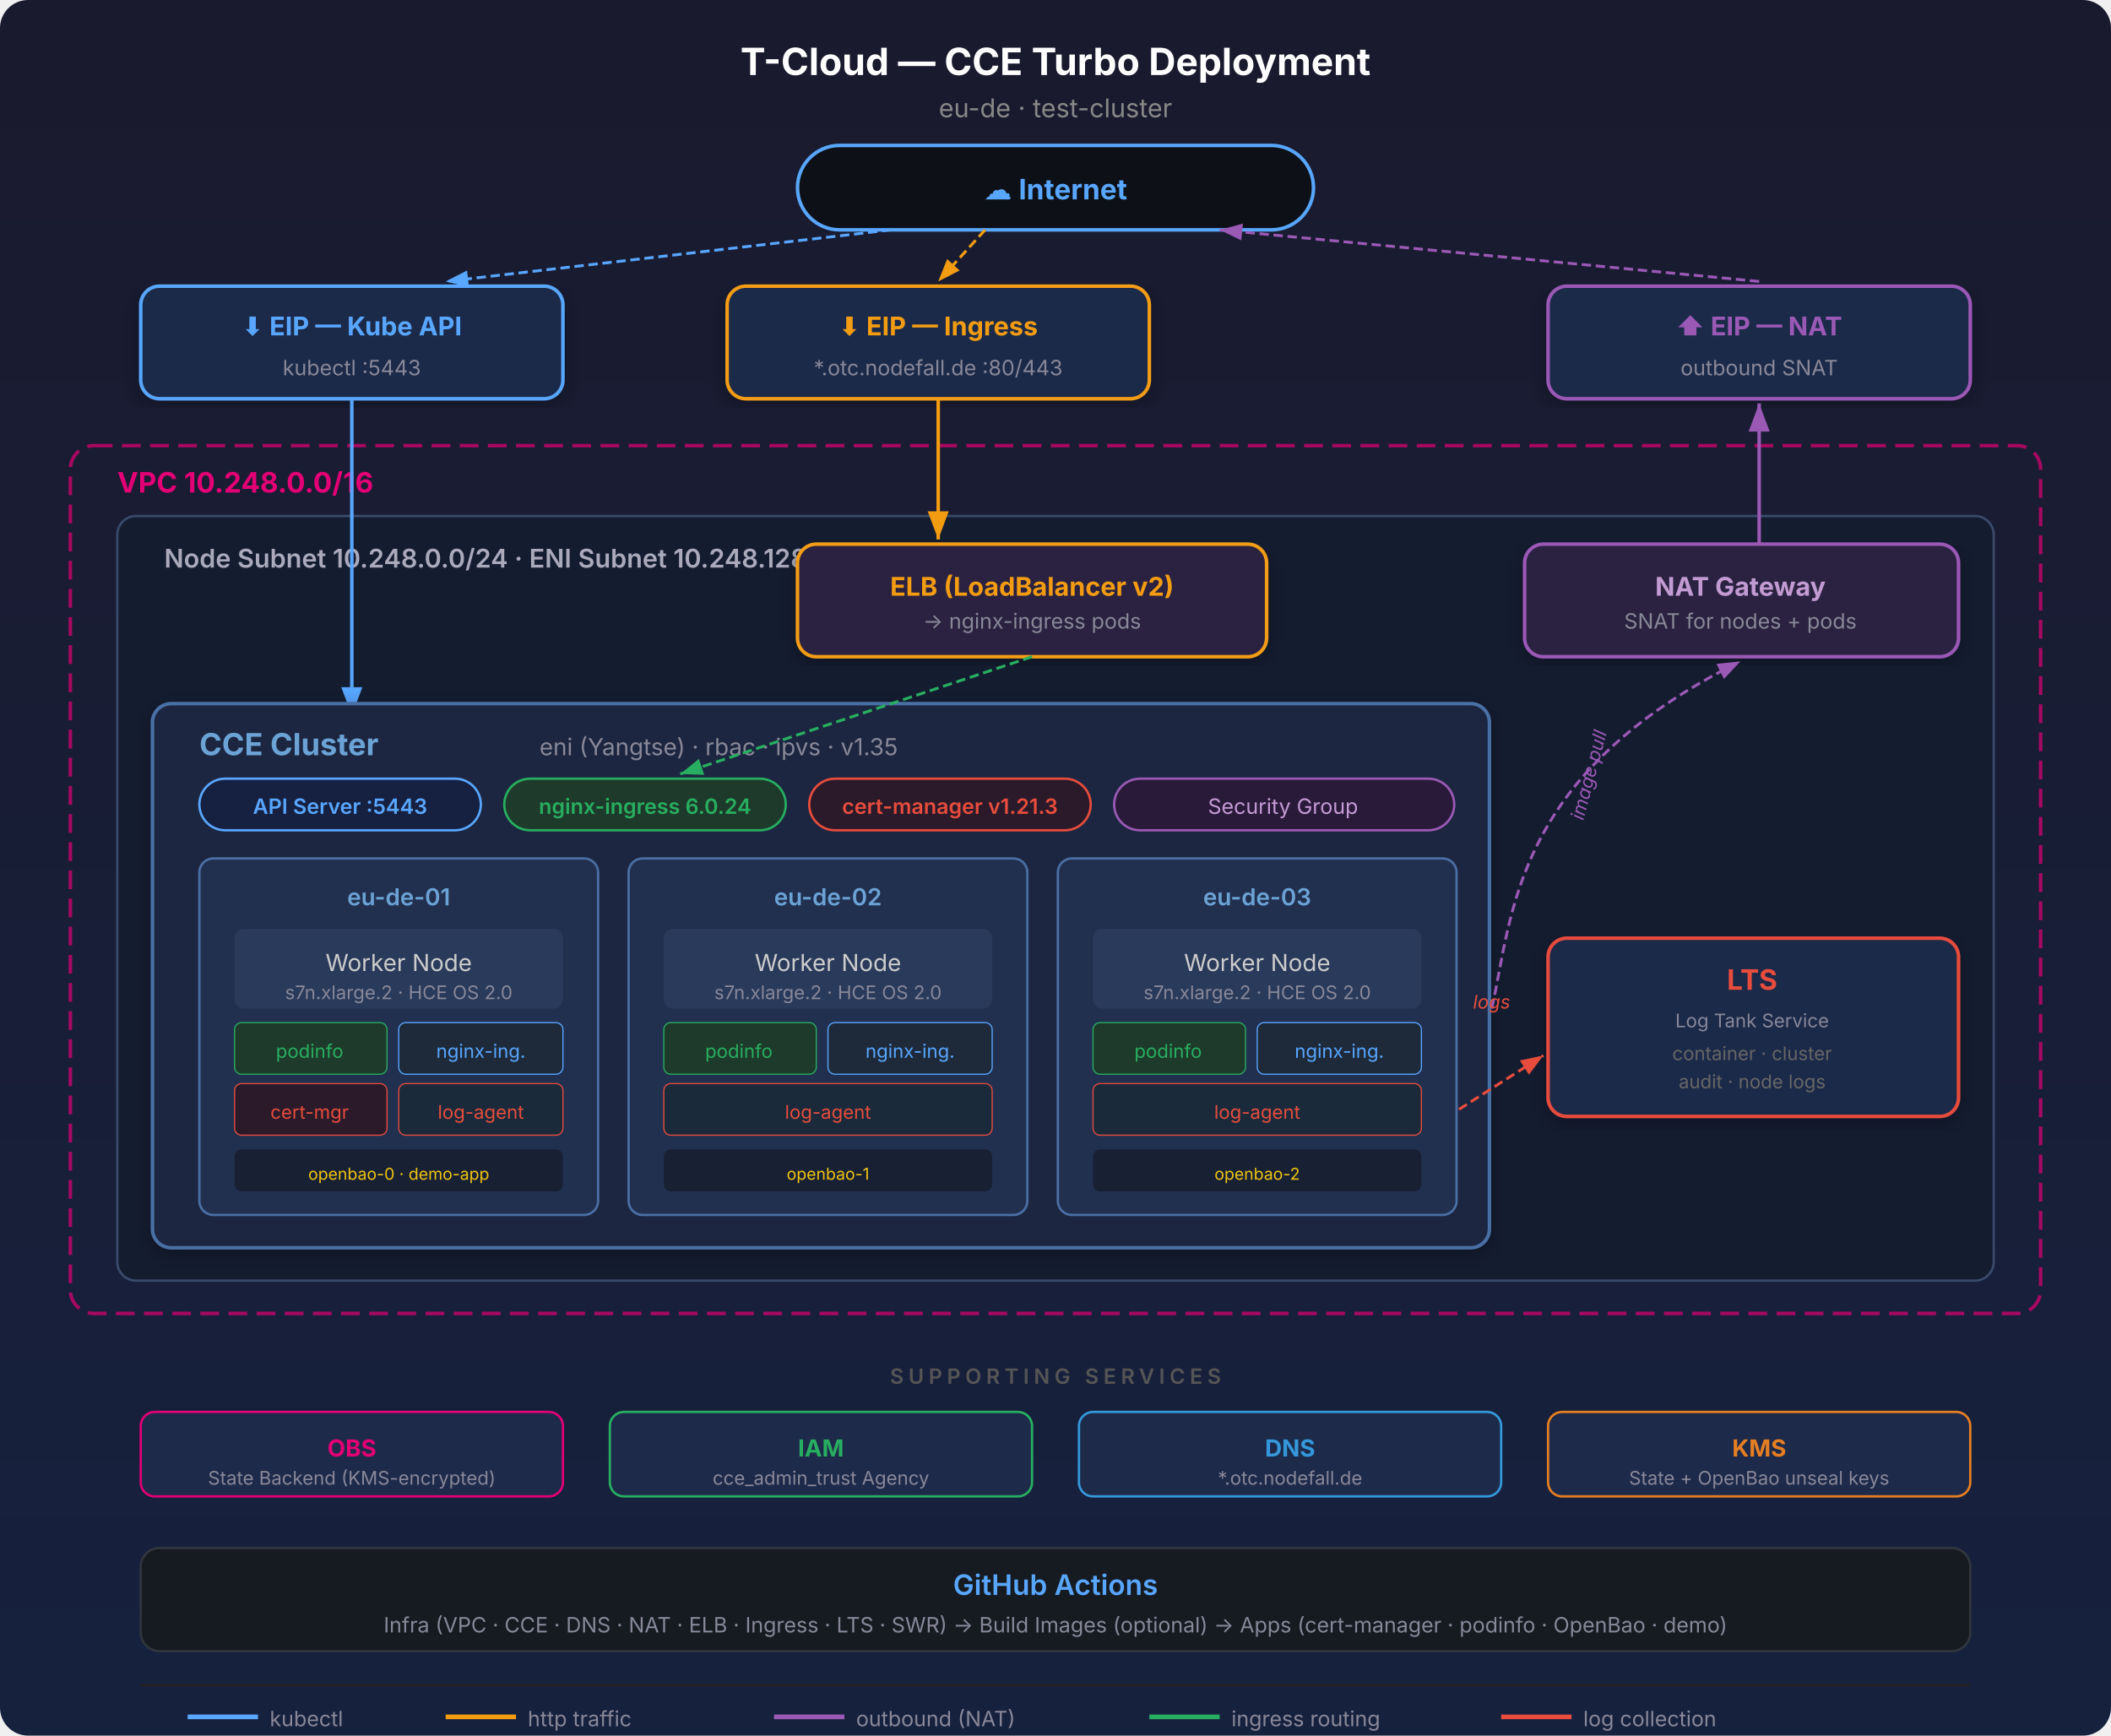
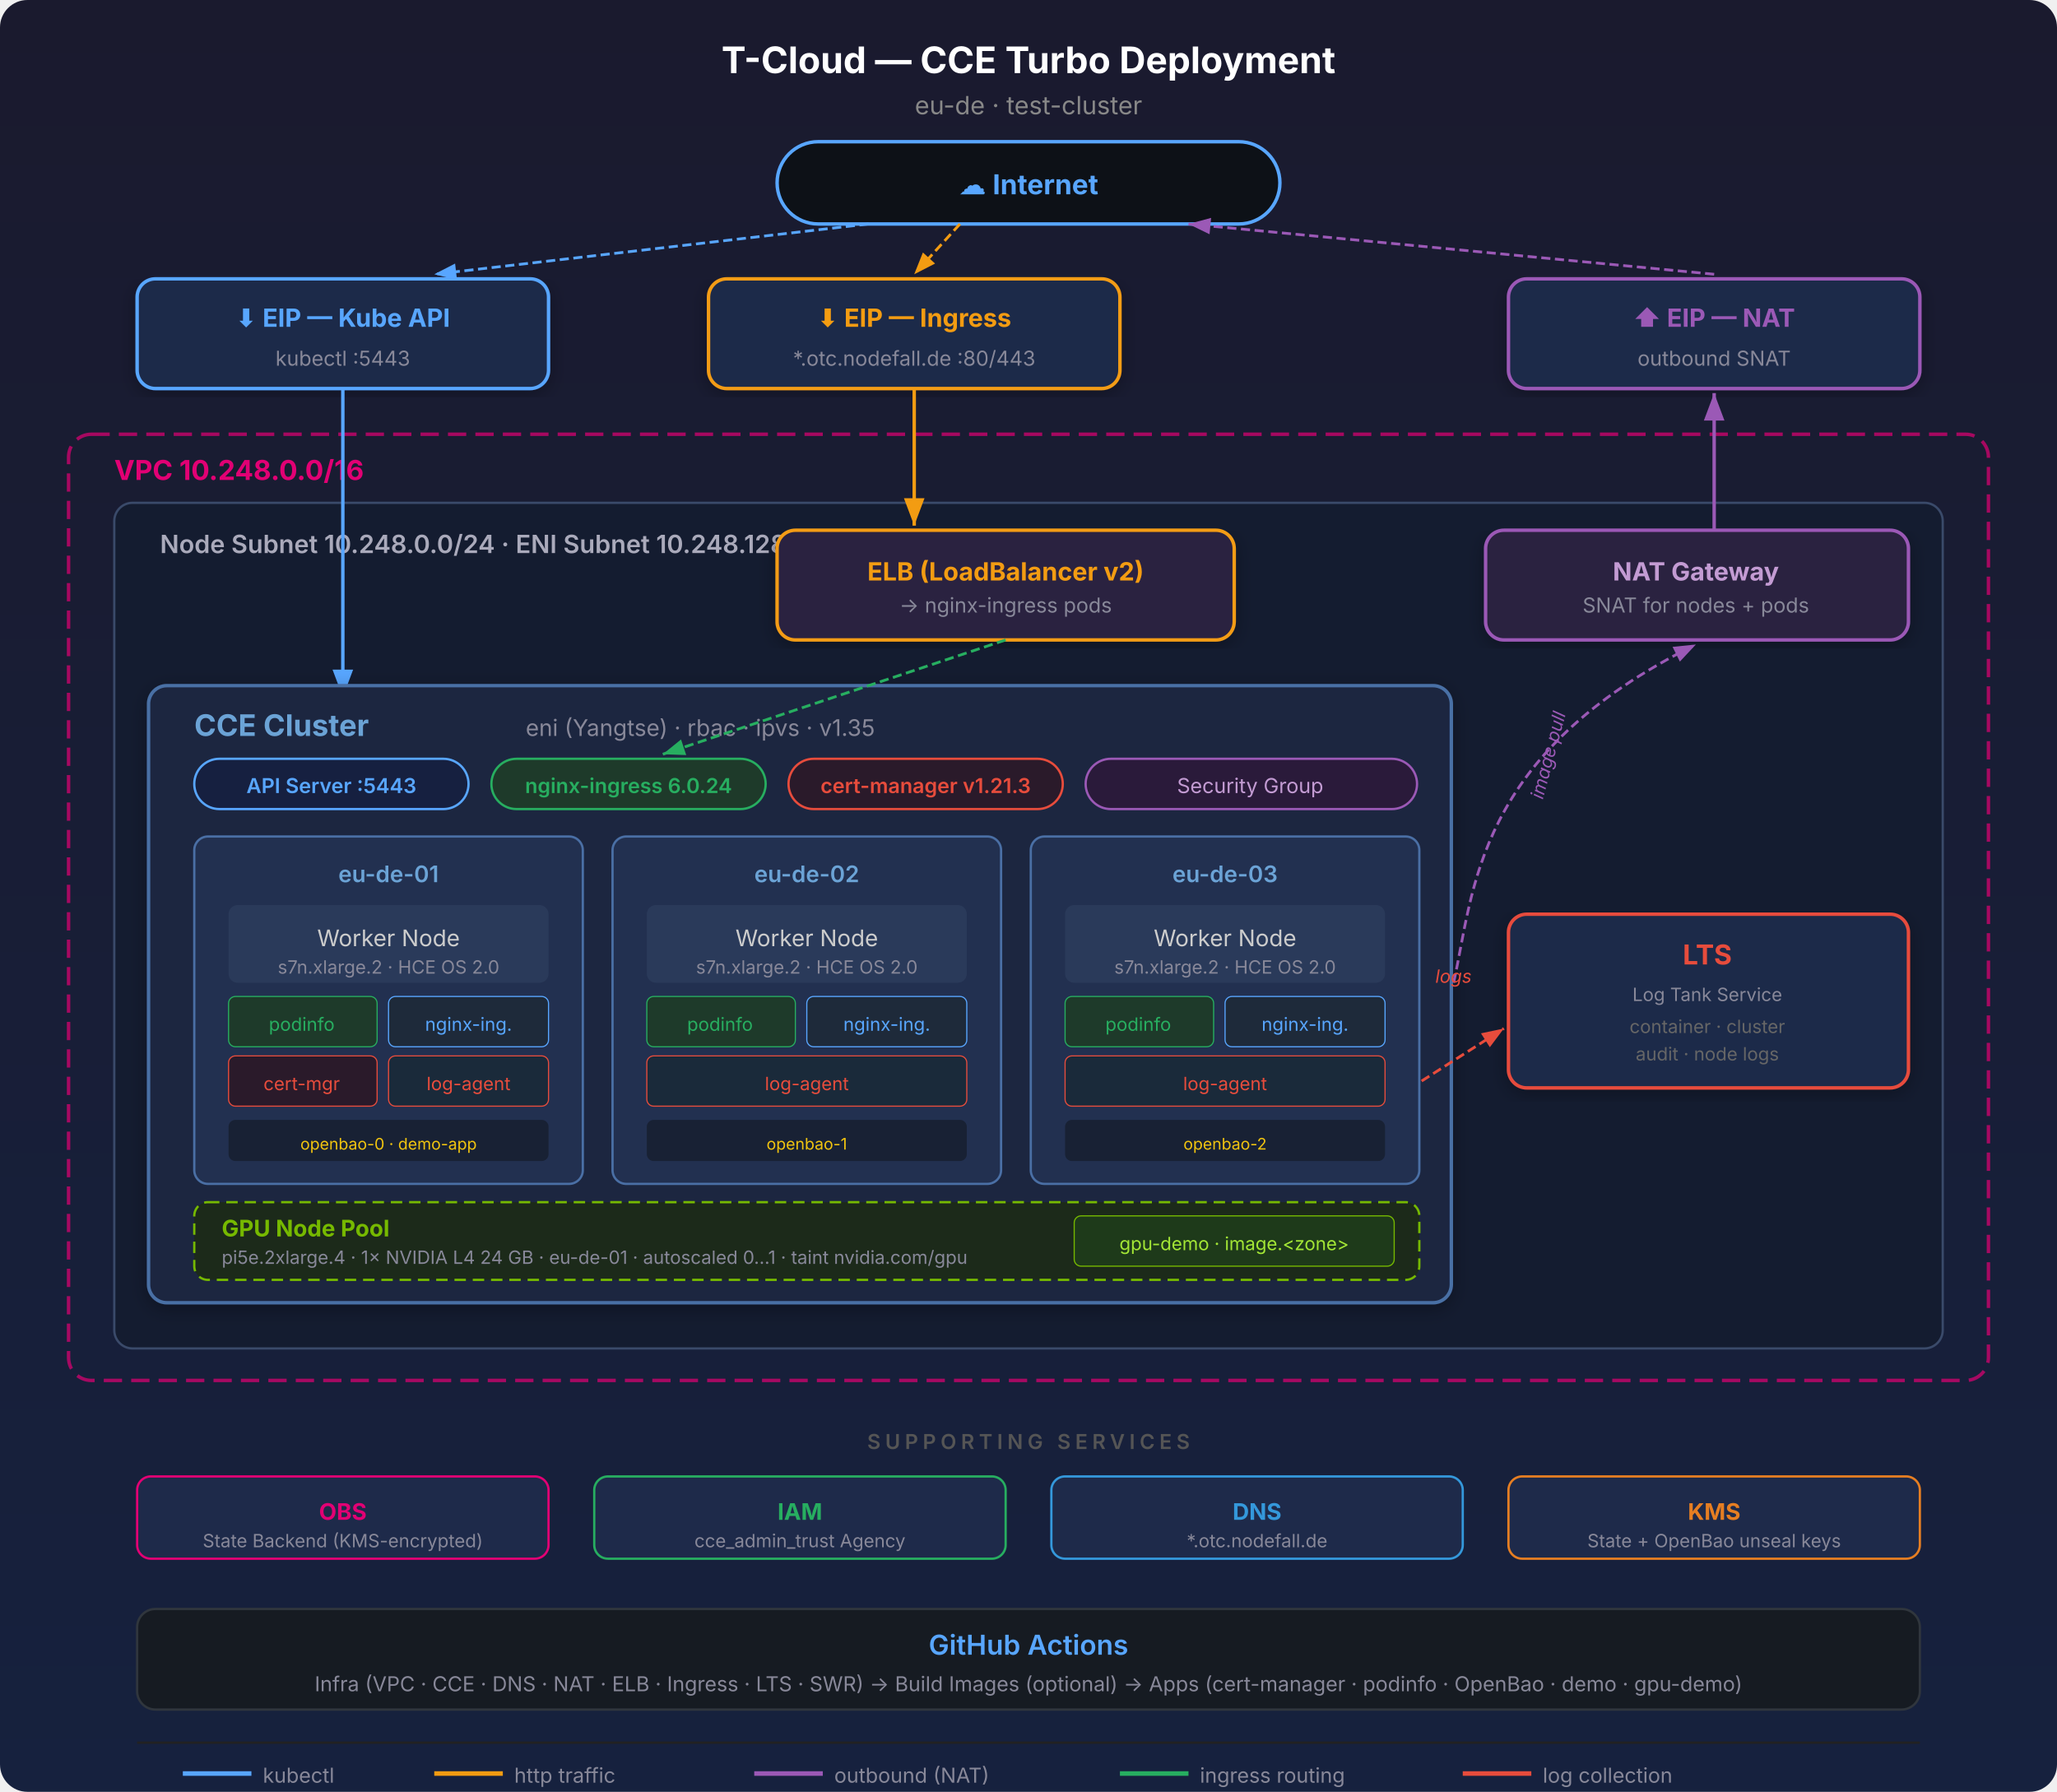
- <svg xmlns="http://www.w3.org/2000/svg" viewBox="0 0 900 740" font-family="Inter, -apple-system, sans-serif">
+ <svg xmlns="http://www.w3.org/2000/svg" viewBox="0 0 900 784" font-family="Inter, -apple-system, sans-serif">
  <defs>
    <linearGradient id="bg" x1="0" y1="0" x2="0" y2="1">
      <stop offset="0%" stop-color="#1a1a2e" />
      <stop offset="100%" stop-color="#16213e" />
    </linearGradient>
    <filter id="shadow" x="-4%" y="-4%" width="108%" height="112%">
      <feDropShadow dx="0" dy="2" stdDeviation="4" flood-color="#000" flood-opacity="0.3" />
    </filter>
    <marker id="arrB" markerWidth="8" markerHeight="6" refX="8" refY="3" orient="auto">
      <path d="M0,0 L8,3 L0,6" fill="#58a6ff" />
    </marker>
    <marker id="arrO" markerWidth="8" markerHeight="6" refX="8" refY="3" orient="auto">
      <path d="M0,0 L8,3 L0,6" fill="#f39c12" />
    </marker>
    <marker id="arrG" markerWidth="8" markerHeight="6" refX="8" refY="3" orient="auto">
      <path d="M0,0 L8,3 L0,6" fill="#27ae60" />
    </marker>
    <marker id="arrR" markerWidth="8" markerHeight="6" refX="8" refY="3" orient="auto">
      <path d="M0,0 L8,3 L0,6" fill="#e74c3c" />
    </marker>
    <marker id="arrP" markerWidth="8" markerHeight="6" refX="8" refY="3" orient="auto">
      <path d="M0,0 L8,3 L0,6" fill="#9b59b6" />
    </marker>
  </defs>
-   <rect width="900" height="740" rx="12" fill="url(#bg)" />
+   <rect width="900" height="784" rx="12" fill="url(#bg)" />
  <text x="450" y="32" text-anchor="middle" fill="#fff" font-size="16" font-weight="700">T-Cloud — CCE Turbo Deployment</text>
  <text x="450" y="50" text-anchor="middle" fill="#888" font-size="11">eu-de · test-cluster</text>
  <rect x="340" y="62" width="220" height="36" rx="18" fill="#0d1117" stroke="#58a6ff" stroke-width="1.5" />
  <text x="450" y="85" text-anchor="middle" fill="#58a6ff" font-size="12" font-weight="700">☁  Internet</text>
  <rect x="60" y="122" width="180" height="48" rx="8" fill="#1e2a4a" stroke="#58a6ff" stroke-width="1.5" filter="url(#shadow)" />
  <text x="150" y="143" text-anchor="middle" fill="#58a6ff" font-size="11" font-weight="700">⬇ EIP — Kube API</text>
  <text x="150" y="160" text-anchor="middle" fill="#889" font-size="9">kubectl :5443</text>
  <rect x="310" y="122" width="180" height="48" rx="8" fill="#1e2a4a" stroke="#f39c12" stroke-width="1.5" filter="url(#shadow)" />
  <text x="400" y="143" text-anchor="middle" fill="#f39c12" font-size="11" font-weight="700">⬇ EIP — Ingress</text>
  <text x="400" y="160" text-anchor="middle" fill="#889" font-size="9">*.otc.nodefall.de :80/443</text>
  <rect x="660" y="122" width="180" height="48" rx="8" fill="#1e2a4a" stroke="#9b59b6" stroke-width="1.5" filter="url(#shadow)" />
  <text x="750" y="143" text-anchor="middle" fill="#9b59b6" font-size="11" font-weight="700">⬆ EIP — NAT</text>
  <text x="750" y="160" text-anchor="middle" fill="#889" font-size="9">outbound SNAT</text>
  <line x1="380" y1="98" x2="190" y2="120" stroke="#58a6ff" stroke-width="1.2" stroke-dasharray="4 2" marker-end="url(#arrB)" />
  <line x1="420" y1="98" x2="400" y2="120" stroke="#f39c12" stroke-width="1.2" stroke-dasharray="4 2" marker-end="url(#arrO)" />
  <line x1="750" y1="120" x2="520" y2="98" stroke="#9b59b6" stroke-width="1.2" stroke-dasharray="4 2" marker-end="url(#arrP)" />
-   <rect x="30" y="190" width="840" height="370" rx="10" fill="none" stroke="#e20074" stroke-width="1.5" stroke-dasharray="8 4" opacity="0.7" />
+   <rect x="30" y="190" width="840" height="414" rx="10" fill="none" stroke="#e20074" stroke-width="1.5" stroke-dasharray="8 4" opacity="0.7" />
  <text x="50" y="210" fill="#e20074" font-size="12" font-weight="700">VPC  10.248.0.0/16</text>
-   <rect x="50" y="220" width="800" height="326" rx="8" fill="#141c30" stroke="#3a4a6a" stroke-width="1" />
+   <rect x="50" y="220" width="800" height="370" rx="8" fill="#141c30" stroke="#3a4a6a" stroke-width="1" />
  <text x="70" y="242" fill="#aab" font-size="11" font-weight="600">Node Subnet  10.248.0.0/24  ·  ENI Subnet  10.248.128.0/18</text>
  <rect x="650" y="232" width="185" height="48" rx="8" fill="#2a2040" stroke="#9b59b6" stroke-width="1.5" filter="url(#shadow)" />
  <text x="742" y="254" text-anchor="middle" fill="#c39bd3" font-size="11" font-weight="700">NAT Gateway</text>
  <text x="742" y="268" text-anchor="middle" fill="#889" font-size="9">SNAT for nodes + pods</text>
  <line x1="750" y1="232" x2="750" y2="172" stroke="#9b59b6" stroke-width="1.5" marker-end="url(#arrP)" />
  <rect x="340" y="232" width="200" height="48" rx="8" fill="#2a2040" stroke="#f39c12" stroke-width="1.5" filter="url(#shadow)" />
  <text x="440" y="254" text-anchor="middle" fill="#f39c12" font-size="11" font-weight="700">ELB  (LoadBalancer v2)</text>
  <text x="440" y="268" text-anchor="middle" fill="#889" font-size="9">→ nginx-ingress pods</text>
  <line x1="400" y1="170" x2="400" y2="230" stroke="#f39c12" stroke-width="1.5" marker-end="url(#arrO)" />
  <line x1="150" y1="170" x2="150" y2="305" stroke="#58a6ff" stroke-width="1.5" marker-end="url(#arrB)" />
-   <rect x="65" y="300" width="570" height="232" rx="8" fill="#1a2540" stroke="#4a6fa5" stroke-width="1.5" filter="url(#shadow)" />
+   <rect x="65" y="300" width="570" height="270" rx="8" fill="#1a2540" stroke="#4a6fa5" stroke-width="1.5" filter="url(#shadow)" />
  <text x="85" y="322" fill="#6ba3d6" font-size="13" font-weight="700">CCE Cluster</text>
  <text x="230" y="322" fill="#889" font-size="10">eni (Yangtse) · rbac · ipvs · v1.35</text>
  <rect x="85" y="332" width="120" height="22" rx="11" fill="#162040" stroke="#58a6ff" stroke-width="1" />
  <text x="145" y="347" text-anchor="middle" fill="#58a6ff" font-size="9" font-weight="600">API Server :5443</text>
  <rect x="215" y="332" width="120" height="22" rx="11" fill="#1e3a2a" stroke="#27ae60" stroke-width="1" />
  <text x="275" y="347" text-anchor="middle" fill="#27ae60" font-size="9" font-weight="600">nginx-ingress 6.0.24</text>
  <rect x="345" y="332" width="120" height="22" rx="11" fill="#2a1a2a" stroke="#e74c3c" stroke-width="1" />
  <text x="405" y="347" text-anchor="middle" fill="#e74c3c" font-size="9" font-weight="600">cert-manager v1.21.3</text>
  <rect x="475" y="332" width="145" height="22" rx="11" fill="#2a1a3a" stroke="#9b59b6" stroke-width="1" />
  <text x="547" y="347" text-anchor="middle" fill="#c39bd3" font-size="9">Security Group</text>
  <line x1="440" y1="280" x2="290" y2="330" stroke="#27ae60" stroke-width="1.2" stroke-dasharray="4 2" marker-end="url(#arrG)" />
  <rect x="85" y="366" width="170" height="152" rx="6" fill="#223050" stroke="#4a6fa5" stroke-width="1" />
  <text x="170" y="386" text-anchor="middle" fill="#6ba3d6" font-size="10" font-weight="600">eu-de-01</text>
  <rect x="100" y="396" width="140" height="34" rx="4" fill="#2a3a5a" />
  <text x="170" y="414" text-anchor="middle" fill="#ccc" font-size="10">Worker Node</text>
  <text x="170" y="426" text-anchor="middle" fill="#889" font-size="8">s7n.xlarge.2 · HCE OS 2.0</text>
  <rect x="100" y="436" width="65" height="22" rx="3" fill="#1e3a2a" stroke="#27ae60" stroke-width="0.5" />
  <text x="132" y="451" text-anchor="middle" fill="#27ae60" font-size="8">podinfo</text>
  <rect x="170" y="436" width="70" height="22" rx="3" fill="#1e2a3a" stroke="#58a6ff" stroke-width="0.5" />
  <text x="205" y="451" text-anchor="middle" fill="#58a6ff" font-size="8">nginx-ing.</text>
  <rect x="100" y="462" width="65" height="22" rx="3" fill="#2a1a2a" stroke="#e74c3c" stroke-width="0.5" />
  <text x="132" y="477" text-anchor="middle" fill="#e74c3c" font-size="8">cert-mgr</text>
  <rect x="170" y="462" width="70" height="22" rx="3" fill="#1a2a3a" stroke="#e74c3c" stroke-width="0.5" />
  <text x="205" y="477" text-anchor="middle" fill="#e74c3c" font-size="8">log-agent</text>
  <rect x="100" y="490" width="140" height="18" rx="3" fill="#0d1117" opacity="0.5" />
  <text x="170" y="503" text-anchor="middle" fill="#f1c40f" font-size="7">openbao-0 · demo-app</text>
  <rect x="268" y="366" width="170" height="152" rx="6" fill="#223050" stroke="#4a6fa5" stroke-width="1" />
  <text x="353" y="386" text-anchor="middle" fill="#6ba3d6" font-size="10" font-weight="600">eu-de-02</text>
  <rect x="283" y="396" width="140" height="34" rx="4" fill="#2a3a5a" />
  <text x="353" y="414" text-anchor="middle" fill="#ccc" font-size="10">Worker Node</text>
  <text x="353" y="426" text-anchor="middle" fill="#889" font-size="8">s7n.xlarge.2 · HCE OS 2.0</text>
  <rect x="283" y="436" width="65" height="22" rx="3" fill="#1e3a2a" stroke="#27ae60" stroke-width="0.5" />
  <text x="315" y="451" text-anchor="middle" fill="#27ae60" font-size="8">podinfo</text>
  <rect x="353" y="436" width="70" height="22" rx="3" fill="#1e2a3a" stroke="#58a6ff" stroke-width="0.5" />
  <text x="388" y="451" text-anchor="middle" fill="#58a6ff" font-size="8">nginx-ing.</text>
  <rect x="283" y="462" width="140" height="22" rx="3" fill="#1a2a3a" stroke="#e74c3c" stroke-width="0.5" />
  <text x="353" y="477" text-anchor="middle" fill="#e74c3c" font-size="8">log-agent</text>
  <rect x="283" y="490" width="140" height="18" rx="3" fill="#0d1117" opacity="0.5" />
  <text x="353" y="503" text-anchor="middle" fill="#f1c40f" font-size="7">openbao-1</text>
  <rect x="451" y="366" width="170" height="152" rx="6" fill="#223050" stroke="#4a6fa5" stroke-width="1" />
  <text x="536" y="386" text-anchor="middle" fill="#6ba3d6" font-size="10" font-weight="600">eu-de-03</text>
  <rect x="466" y="396" width="140" height="34" rx="4" fill="#2a3a5a" />
  <text x="536" y="414" text-anchor="middle" fill="#ccc" font-size="10">Worker Node</text>
  <text x="536" y="426" text-anchor="middle" fill="#889" font-size="8">s7n.xlarge.2 · HCE OS 2.0</text>
  <rect x="466" y="436" width="65" height="22" rx="3" fill="#1e3a2a" stroke="#27ae60" stroke-width="0.5" />
  <text x="498" y="451" text-anchor="middle" fill="#27ae60" font-size="8">podinfo</text>
  <rect x="536" y="436" width="70" height="22" rx="3" fill="#1e2a3a" stroke="#58a6ff" stroke-width="0.5" />
  <text x="571" y="451" text-anchor="middle" fill="#58a6ff" font-size="8">nginx-ing.</text>
  <rect x="466" y="462" width="140" height="22" rx="3" fill="#1a2a3a" stroke="#e74c3c" stroke-width="0.5" />
  <text x="536" y="477" text-anchor="middle" fill="#e74c3c" font-size="8">log-agent</text>
  <rect x="466" y="490" width="140" height="18" rx="3" fill="#0d1117" opacity="0.5" />
  <text x="536" y="503" text-anchor="middle" fill="#f1c40f" font-size="7">openbao-2</text>
+   <rect x="85" y="526" width="536" height="34" rx="6" fill="#1c2a1a" stroke="#76b900" stroke-width="1" stroke-dasharray="5 3" />
+   <text x="97" y="541" fill="#76b900" font-size="10" font-weight="700">GPU Node Pool</text>
+   <text x="97" y="553" fill="#889" font-size="8">pi5e.2xlarge.4 · 1× NVIDIA L4 24 GB · eu-de-01 · autoscaled 0…1 · taint nvidia.com/gpu</text>
+   <rect x="470" y="532" width="140" height="22" rx="3" fill="#1e3a1a" stroke="#76b900" stroke-width="0.5" />
+   <text x="540" y="547" text-anchor="middle" fill="#a3e635" font-size="8">gpu-demo · image.&lt;zone&gt;</text>
  <path d="M636,430 C645,390 645,330 742,282" stroke="#9b59b6" stroke-width="1.2" fill="none" stroke-dasharray="4 2" marker-end="url(#arrP)" />
  <text x="675" y="350" fill="#9b59b6" font-size="8" font-style="italic" transform="rotate(-75,675,350)">image pull</text>
  <rect x="660" y="400" width="175" height="76" rx="8" fill="#1e2a4a" stroke="#e74c3c" stroke-width="1.5" filter="url(#shadow)" />
  <text x="747" y="422" text-anchor="middle" fill="#e74c3c" font-size="12" font-weight="700">LTS</text>
  <text x="747" y="438" text-anchor="middle" fill="#889" font-size="8">Log Tank Service</text>
  <text x="747" y="452" text-anchor="middle" fill="#666" font-size="8">container · cluster</text>
  <text x="747" y="464" text-anchor="middle" fill="#666" font-size="8">audit · node logs</text>
  <line x1="622" y1="473" x2="658" y2="450" stroke="#e74c3c" stroke-width="1.2" stroke-dasharray="4 2" marker-end="url(#arrR)" />
  <text x="628" y="430" fill="#e74c3c" font-size="8" font-style="italic">logs</text>
-   <text x="450" y="590" text-anchor="middle" fill="#555" font-size="9" font-weight="600" letter-spacing="2">SUPPORTING SERVICES</text>
-   <rect x="60" y="602" width="180" height="36" rx="6" fill="#1e2a4a" stroke="#e20074" stroke-width="1" />
-   <text x="150" y="621" text-anchor="middle" fill="#e20074" font-size="10" font-weight="700">OBS</text>
-   <text x="150" y="633" text-anchor="middle" fill="#889" font-size="8">State Backend (KMS-encrypted)</text>
-   <rect x="260" y="602" width="180" height="36" rx="6" fill="#1e2a4a" stroke="#27ae60" stroke-width="1" />
-   <text x="350" y="621" text-anchor="middle" fill="#27ae60" font-size="10" font-weight="700">IAM</text>
-   <text x="350" y="633" text-anchor="middle" fill="#889" font-size="8">cce_admin_trust Agency</text>
-   <rect x="460" y="602" width="180" height="36" rx="6" fill="#1e2a4a" stroke="#3498db" stroke-width="1" />
-   <text x="550" y="621" text-anchor="middle" fill="#3498db" font-size="10" font-weight="700">DNS</text>
-   <text x="550" y="633" text-anchor="middle" fill="#889" font-size="8">*.otc.nodefall.de</text>
-   <rect x="660" y="602" width="180" height="36" rx="6" fill="#1e2a4a" stroke="#e67e22" stroke-width="1" />
-   <text x="750" y="621" text-anchor="middle" fill="#e67e22" font-size="10" font-weight="700">KMS</text>
-   <text x="750" y="633" text-anchor="middle" fill="#889" font-size="8">State + OpenBao unseal keys</text>
-   <rect x="60" y="660" width="780" height="44" rx="8" fill="#161b22" stroke="#30363d" stroke-width="1" />
-   <text x="450" y="680" text-anchor="middle" fill="#58a6ff" font-size="12" font-weight="600">GitHub Actions</text>
-   <text x="450" y="696" text-anchor="middle" fill="#889" font-size="9">Infra (VPC · CCE · DNS · NAT · ELB · Ingress · LTS · SWR)  →  Build Images (optional)  →  Apps (cert-manager · podinfo · OpenBao · demo)</text>
-   <rect x="60" y="718" width="780" height="1" fill="#222" />
-   <line x1="80" y1="732" x2="110" y2="732" stroke="#58a6ff" stroke-width="2" />
-   <text x="115" y="736" fill="#889" font-size="9">kubectl</text>
-   <line x1="190" y1="732" x2="220" y2="732" stroke="#f39c12" stroke-width="2" />
-   <text x="225" y="736" fill="#889" font-size="9">http traffic</text>
-   <line x1="330" y1="732" x2="360" y2="732" stroke="#9b59b6" stroke-width="2" />
-   <text x="365" y="736" fill="#889" font-size="9">outbound (NAT)</text>
-   <line x1="490" y1="732" x2="520" y2="732" stroke="#27ae60" stroke-width="2" />
-   <text x="525" y="736" fill="#889" font-size="9">ingress routing</text>
-   <line x1="640" y1="732" x2="670" y2="732" stroke="#e74c3c" stroke-width="2" />
-   <text x="675" y="736" fill="#889" font-size="9">log collection</text>
+   <text x="450" y="634" text-anchor="middle" fill="#555" font-size="9" font-weight="600" letter-spacing="2">SUPPORTING SERVICES</text>
+   <rect x="60" y="646" width="180" height="36" rx="6" fill="#1e2a4a" stroke="#e20074" stroke-width="1" />
+   <text x="150" y="665" text-anchor="middle" fill="#e20074" font-size="10" font-weight="700">OBS</text>
+   <text x="150" y="677" text-anchor="middle" fill="#889" font-size="8">State Backend (KMS-encrypted)</text>
+   <rect x="260" y="646" width="180" height="36" rx="6" fill="#1e2a4a" stroke="#27ae60" stroke-width="1" />
+   <text x="350" y="665" text-anchor="middle" fill="#27ae60" font-size="10" font-weight="700">IAM</text>
+   <text x="350" y="677" text-anchor="middle" fill="#889" font-size="8">cce_admin_trust Agency</text>
+   <rect x="460" y="646" width="180" height="36" rx="6" fill="#1e2a4a" stroke="#3498db" stroke-width="1" />
+   <text x="550" y="665" text-anchor="middle" fill="#3498db" font-size="10" font-weight="700">DNS</text>
+   <text x="550" y="677" text-anchor="middle" fill="#889" font-size="8">*.otc.nodefall.de</text>
+   <rect x="660" y="646" width="180" height="36" rx="6" fill="#1e2a4a" stroke="#e67e22" stroke-width="1" />
+   <text x="750" y="665" text-anchor="middle" fill="#e67e22" font-size="10" font-weight="700">KMS</text>
+   <text x="750" y="677" text-anchor="middle" fill="#889" font-size="8">State + OpenBao unseal keys</text>
+   <rect x="60" y="704" width="780" height="44" rx="8" fill="#161b22" stroke="#30363d" stroke-width="1" />
+   <text x="450" y="724" text-anchor="middle" fill="#58a6ff" font-size="12" font-weight="600">GitHub Actions</text>
+   <text x="450" y="740" text-anchor="middle" fill="#889" font-size="9">Infra (VPC · CCE · DNS · NAT · ELB · Ingress · LTS · SWR)  →  Build Images (optional)  →  Apps (cert-manager · podinfo · OpenBao · demo · gpu-demo)</text>
+   <rect x="60" y="762" width="780" height="1" fill="#222" />
+   <line x1="80" y1="776" x2="110" y2="776" stroke="#58a6ff" stroke-width="2" />
+   <text x="115" y="780" fill="#889" font-size="9">kubectl</text>
+   <line x1="190" y1="776" x2="220" y2="776" stroke="#f39c12" stroke-width="2" />
+   <text x="225" y="780" fill="#889" font-size="9">http traffic</text>
+   <line x1="330" y1="776" x2="360" y2="776" stroke="#9b59b6" stroke-width="2" />
+   <text x="365" y="780" fill="#889" font-size="9">outbound (NAT)</text>
+   <line x1="490" y1="776" x2="520" y2="776" stroke="#27ae60" stroke-width="2" />
+   <text x="525" y="780" fill="#889" font-size="9">ingress routing</text>
+   <line x1="640" y1="776" x2="670" y2="776" stroke="#e74c3c" stroke-width="2" />
+   <text x="675" y="780" fill="#889" font-size="9">log collection</text>
</svg>
